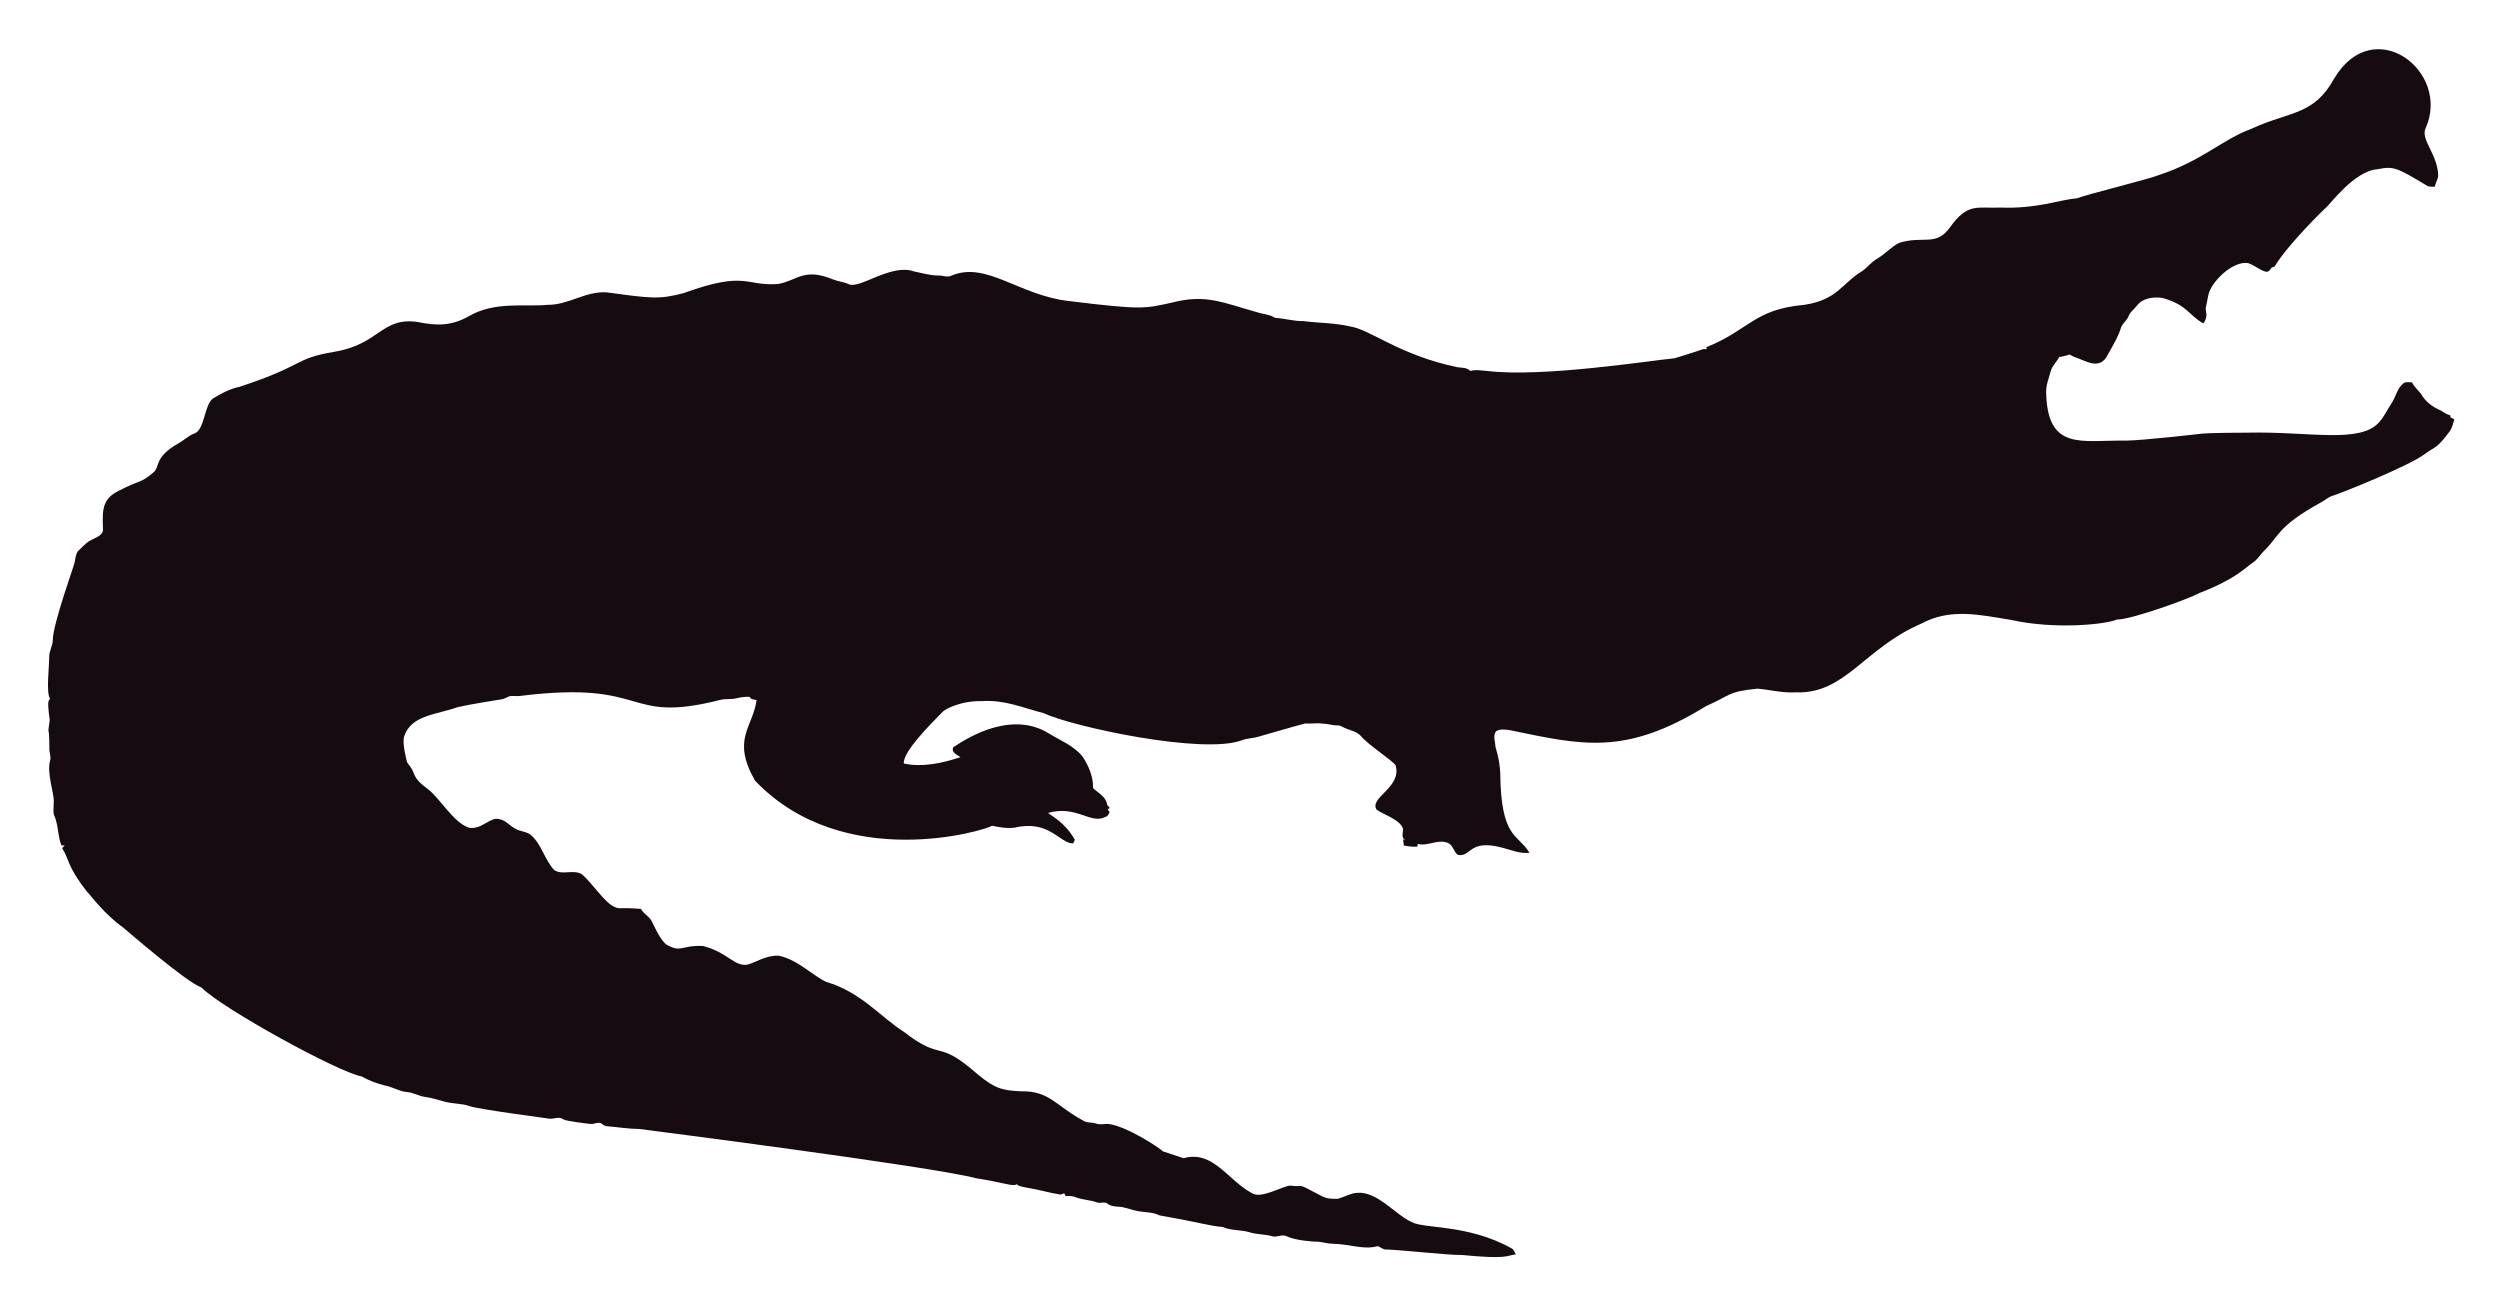
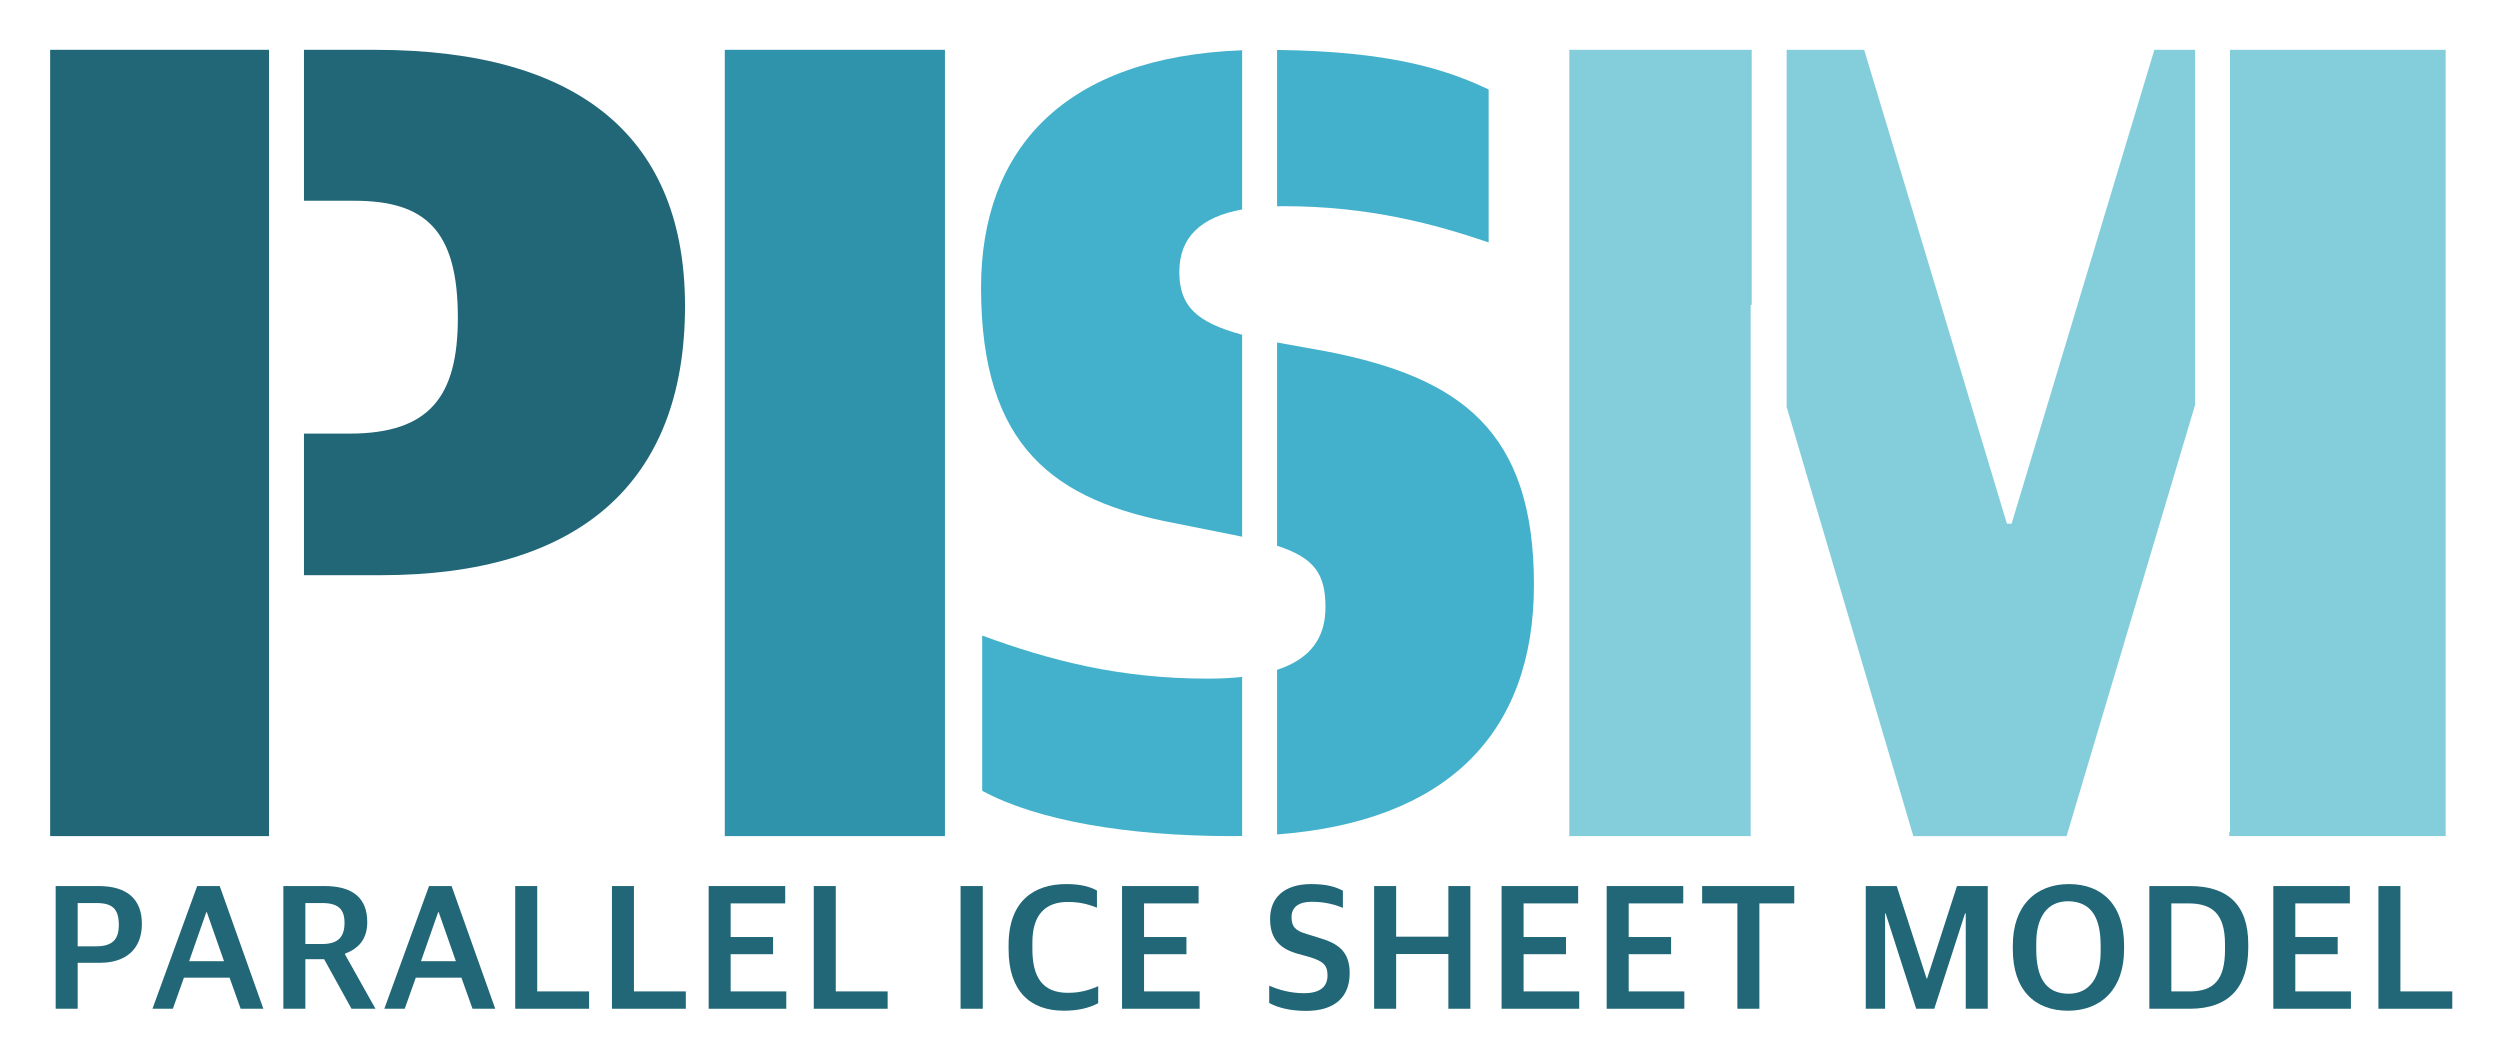
- <svg xmlns="http://www.w3.org/2000/svg" role="img" viewBox="-18.65 -23.65 2659.80 1387.30">
-   <path fill="#160B10" d="M2562.057 112.664c-5.93 12.226 13.089 27.649 13.408 51.328-.967 3.791-2.837 7.289-3.816 11.093-2.417-.267-4.923.089-7.226-.636-33.512-20.05-36.245-21.483-53.631-18.038-24.88 1.775-51.012 38.147-54.547 40.579-1 .685-40.963 39.485-54.967 62.993-1.056.331-2.086.661-3.078 1.005-1.45 2.188-3.295 5.317-6.386 4.363-6.755-1.794-12.047-7.022-18.687-9.083-14.172-2.325-33.569 14.577-40.185 28.126-2.76 5.432-2.862 11.614-4.401 17.415-2.078 5.918 3.558 9.203-2.964 18.611-15.758-8.651-16.89-19.671-43.645-27.108-9.541-1.323-21.002.025-27.146 8.345-2.9 3.956-7.454 6.64-8.994 11.487-1.705 4.223-5.788 6.857-7.569 10.978-3.219 10.775-9.274 20.417-14.705 30.186-7.484 15.043-21.458 7.113-29.639 3.893-3.549-1.501-7.378-2.404-10.482-4.745-3.613 1.31-7.378 2.124-11.131 2.799-2.9 5.19-7.62 9.362-9.184 15.252-1.972 7.442-5.139 14.807-4.771 22.656 1.426 62.435 37.744 50.23 84.657 50.985 18.427-.238 76.659-6.917 77.661-7.06 10.315-1.512 51.103-1.387 52.104-1.425 64.718-1.507 119.253 12.017 139.725-10.991 5.622-6.144 8.955-13.878 13.598-20.735 4.617-7.073 5.915-16.893 13.662-21.562 2.519-.687 5.19-.305 7.81-.242 2.481 5.406 7.582 8.854 10.609 13.891 4.503 7.467 12.047 12.632 19.921 16.041 3.269 1.794 6.144 4.389 9.999 4.936.166.852.369 1.705.598 2.57 1.259.611 2.519 1.208 3.854 1.819-1.196 4.325-2.073 8.854-4.681 12.606-14.981 20.134-15.737 16.079-26.561 24.297-16.513 12.73-90.704 42.38-97.937 44.421-4.63 1.259-8.078 4.719-12.199 6.907-47.689 26.034-44.914 36.755-61.276 51.99-3.969 4.096-6.856 9.273-11.754 12.403-6.886 4.248-16.845 16.908-56.76 32.26-10.994 6.222-73.381 28.559-87.544 28.177-12.182 5.289-66.295 10.873-113.113.394-34.047-5.52-64.247-12.539-95.05 3.905-61.045 26.219-81.054 75.205-133.67 73.195-13.739.903-27.159-2.684-40.745-3.943-32.756 3.396-26.951 6.432-54.687 18.547-86.536 53.421-132.198 41.426-208.888 25.607-4.859-.636-10.304-1.616-14.68 1.259-3.511 4.999-.687 11.232-.509 16.804 2.76 8.879 4.605 18.076 5.037 27.388.678 70.703 18.876 64.615 31.064 85.038-10.38 1.31-20.137-3.346-30.008-5.724-35.054-8.942-31.959 10.974-46.367 7.887-4.376-3.651-5.076-10.864-10.94-12.886-10.482-3.893-20.875 4.033-31.37 1.285-.165.725-.483 2.163-.649 2.875-4.834.432-9.592-.331-14.311-1.196-.153-2.201-.407-4.401-.751-6.551.7.127 2.112.382 2.824.509-5.368-1.387-2.926-7.48-2.862-11.411-2.581-10.171-21.93-15.743-28.266-20.735-7.896-13.101 27.192-23.356 20.29-47.143-4.808-6.385-29.888-22.164-37.17-31.395-4.783-5.063-12.047-5.813-18.013-8.815-1.972-.827-3.791-2.315-6.017-2.239-5.597.191-10.965-1.781-16.537-1.908-6.208-.878-12.441.318-18.661-.076-6.376 1.51-49.471 13.993-49.471 13.993-5.775 1.781-11.97 1.603-17.631 3.791-41.153 15.671-180.401-14.399-211.051-28.838-22.477-5.819-41.27-14.396-65.945-12.772-23.033-.496-39.521 9.215-41.101 11.08-14.156 14.382-42.805 43.009-41.597 55.297 9.881 2.049 27.067 4.244 60.297-6.755-3.6-2.633-10.164-4.859-7.683-10.52 30.91-20.96 69.478-34.528 101.385-14.896 12.454 7.683 26.879 13.128 36.241 24.907 6.449 9.897 11.461 21.384 11.08 33.43 5.483 5.19 14.184 9.464 14.96 17.771.954 1.132 1.883 2.239 2.9 3.371-.56.344-1.679 1.03-2.251 1.361.674 1.081 1.336 2.15 2.022 3.244-1.157 2.112-2.252 4.643-4.923 5.037-15.167 7.923-30.412-12.885-60.589-4.414 4.515 3.914 17.957 10.035 28.495 28.596-.623 1.285-1.221 2.582-1.781 3.893-14.581-.066-25.26-25.439-62.103-16.83-8.065 1.081-16.27-.28-24.119-2.048-5.689 4.616-157.704 51.097-252.241-47.919-25.462-44.516-2.105-56.742 1.616-85.776-2.646-.598-6.259-.445-7.429-3.447-4.834-.216-9.63.547-14.311 1.666-5.343 1.336-10.927.254-16.283 1.527-104.921 26.598-73.475-21.586-213.976-4.058-3.638.483-7.327-.471-10.927.267-2.722 1.043-5.203 2.786-8.129 3.244-1.005.139-35.568 5.632-46.749 8.332-23.248 8.245-49.669 8.494-57.027 31.013-2.544 7.127 2.495 25.23 2.659 26.23.509 2.748 2.964 4.529 4.274 6.907 5.125 7.002 1.576 10.814 17.186 22.287 13.483 9.569 27.903 36.42 44.764 41.877 13.652 2.389 22.508-11.842 32.107-9.146 7.022 1.107 11.334 7.276 17.415 10.317 5.356 3.193 12.365 2.633 17.033 7.162 11.029 10.189 14.018 26.078 24.284 36.878 8.765 5.47 19.972-.979 28.965 4.071 11.309 9.233 25.045 31.634 35.809 35.287 4.836 2.294 4.589-.02 27.477 1.832 2.226 4.796 7.327 7.085 10.253 11.347 2.611 3.387 8.633 20.294 16.715 26.574 16.075 9.185 15.426.491 38.875 1.488 26.056 6.667 32.977 21.713 46.774 19.997 8.688-1.942 19.833-10.206 33.646-9.68 20.419 4.043 37.013 21.857 50.896 27.986 36.199 10.4 58.502 37.92 82.062 52.817 43.011 33.213 34.403 6.396 79.034 45.566 18.208 15.125 26.246 17.04 45.986 17.936 30.318-.751 37.93 16.193 65.525 30.81 4.134 3.155 9.541 1.844 14.196 3.498 4.147 1.463 8.51.394 12.772.369 18.974 1.87 55.059 25.539 58.465 29.232 7.353 2.353 14.667 4.91 22.02 7.276 31.527-8.837 46.862 23.524 72.916 37.323 9.817 6.052 31.604-7.299 40.338-8.179 17.829 2.357 3.781-4.531 33.392 11.016 5.241 3.066 11.589 3.218 17.504 3.028 6.869-1.921 13.204-5.852 20.48-6.348 21.245-1.942 41.314 23.767 57.816 30.975 12.756 7.578 60.29 2.089 106.638 28.189 2.366 1.298 3.155 4.007 4.3 6.284-10.435 1.423-8.676 5.392-56.964.7-16.115.199-61.486-5.252-82.52-5.953-2.824-.572-4.91-3.04-7.772-3.397-15.269 4.072-27.792-2.198-48.492-2.671-5.546-.102-10.825-2.201-16.359-2.162-2.762-.015-21.848-1.008-32.323-6.004-4.758-1.972-9.668 1.654-14.476.293-7.747-2.315-16.003-1.781-23.737-4.121-9.541-3.104-20.277-1.692-29.41-5.865-12.12-.691-23.98-4.714-66.899-12.25-6.984-3.625-14.985-3.091-22.516-4.49-7.416-1.145-14.324-4.643-21.892-4.821-3.727-.204-7.632-.649-10.698-2.939-3.206-2.951-7.645-.127-11.334-1.539-7.531-2.798-15.774-2.646-23.203-5.712-3.282-1.298-6.844-1.17-10.278-1.081-.394-.763-1.183-2.264-1.577-3.015-1.285.636-2.608 1.119-3.982 1.45-12.263-1.87-24.131-5.674-36.394-7.467-3.46-.903-7.404-1.005-10.113-3.6-3.831 2.97-12.398-1.54-43.747-6.411-46.335-12.483-357.594-52.295-357.594-52.295-11.716-.14-23.317-2.023-34.982-3.015-2.442-.127-4.211-1.844-6.068-3.18-3.753-1.387-7.467 1.336-11.271.789-2.02-.195-26.027-2.946-28.838-4.923-4.592-3.587-10.278.216-15.367-.738-2.203-.387-74.203-9.818-84.135-13.242-8.243-2.989-17.224-2.379-25.658-4.529-7.162-1.895-14.209-4.274-21.574-5.254-6.92-.878-13.001-4.923-20.035-5.266-8.319-.878-15.443-5.826-23.648-7.073-8.256-2.252-16.448-5.037-23.775-9.49-23.552-3.584-149.518-72.739-170.649-94.63-16.013-5.37-81.914-62.745-82.914-63.439-21.039-15.096-34.147-33.758-38.964-38.595-21.778-27.726-18.854-34.892-26.396-46.215.916-1.018 1.832-2.01 2.748-3.015-1.145.038-2.29.076-3.435.14-3.651-8.676-3.18-18.28-6.042-27.172-2.062-7.913-2.975-1.701-2.175-19.526.634-7.664-7.675-30.697-3.931-43.518 1.348-4.16-.814-8.281-.751-12.454.068-28.882-2.418-11.02.394-30.657-3.041-22.85-1.09-20.042.305-22.719-4.294-7.378-.844-32.606-.89-44.586-.025-6.246 3.714-11.741 3.867-17.962 0-16.859 22.775-79.378 23.076-82.113 1.056-4.198 1.043-9.032 3.778-12.568 4.338-3.74 7.874-8.485 13.052-11.169 4.745-2.913 11.411-4.172 13.471-10.088.043-16.362-3.503-32.575 15.532-42.157 25.219-13.344 23.115-7.424 38.34-20.379 6.931-5.754.059-15.764 26.434-30.772 5.915-3.129 10.622-8.281 17.046-10.507 11.015-3.661 10.497-31.892 20.099-37.437 8.612-5.33 17.796-10.113 27.795-12.148 71.433-23.584 56.818-29.805 100.939-37.31 48.019-7.907 49.805-36.895 88.244-31.777 19.858 4.163 35.994 4.605 54.61-5.953 27.665-16.35 60.97-9.859 83.919-12.212 22.172.42 41.279-15.29 63.693-13.191 46.138 6.272 54.878 7.691 80.993.738 67.442-24.31 65.094-7.128 100.634-9.706 20.946-3.875 27.233-17.596 58.388-4.91 5.368 2.188 11.283 2.595 16.575 5.025 11.553 5.818 45.215-22.204 69.43-13.535 8.676 1.717 17.262 4.401 26.205 4.401 4.49-.216 9.083 2.252 13.446.293 37.015-16.156 72.304 20.872 125.096 26.815 80.305 9.923 81.3 7.845 110.289 1.603 36.266-9.336 54.189.413 92.111 10.902 5.775 1.717 12.11 1.984 17.237 5.47 10.075.458 19.844 3.638 29.983 3.396 16.588 2.163 33.506 1.819 49.853 5.686 21.982 3.418 52.115 30.498 114.347 43.441 4.681.572 9.999.28 13.586 3.956 5.864-1.844 12.047-.267 18.038-.025 59.148 7.176 174.934-11.359 199.106-13.471 9.82-3.218 19.819-5.966 29.576-9.452 1.488-.674 3.155-.356 4.758-.229-.115-.522-.356-1.577-.483-2.099 45.944-18.548 50.589-40.213 103.827-45.057 35.891-5.17 40.645-23.282 61.836-35.809 5.712-3.969 9.897-9.808 16.028-13.281 8.408-4.872 14.82-12.555 23.559-16.931 25.605-7.944 38.867 4.305 53.847-16.257 19.089-26.933 29.276-20.168 53.605-21.256 38.819 1.522 63.061-8.345 81.948-9.935 11.484-4.495 77.877-20.69 87.061-24.742 45.297-14.857 67.746-37.884 97.505-48.848 42.187-19.404 67.008-14.225 88.74-53.694 41.891-70.568 124.443-7.946 97.366 52.7z" />
+ <svg xmlns="http://www.w3.org/2000/svg" role="img" viewBox="7.69 87.19 276.12 116.87">
+   <path fill="none" fill-opacity="1" stroke-width="1.725" d="M0 0h264.583v158.75H0z" opacity="1" display="inline" />
+   <g fill="#216778" stroke-width=".32">
+     <path d="M13.839 198.605h2.43v-5.077h2.469c2.825 0 4.623-1.482 4.623-4.307 0-2.687-1.6-4.168-4.781-4.168h-4.741zm2.43-6.895v-4.781h2.055c1.798 0 2.489.652 2.489 2.43 0 1.58-.691 2.351-2.529 2.351z" />
+     <path d="M24.529 198.605h2.252l1.225-3.437h5.038l1.225 3.437h2.509l-4.82-13.552h-2.489zm5.946-10.668h.059l1.897 5.413H28.579z" />
+     <path d="M38.986 198.605h2.43v-5.472h2.074l3.023 5.472h2.647l-3.358-5.986v-.099c1.521-.593 2.45-1.6 2.45-3.497 0-2.647-1.6-3.971-4.722-3.971h-4.544zm2.43-7.152v-4.524h1.837c1.738 0 2.489.632 2.489 2.173 0 1.58-.711 2.351-2.469 2.351z" />
+     <path d="M50.138 198.605h2.252l1.225-3.437h5.038l1.225 3.437h2.509l-4.82-13.552h-2.489zm5.946-10.668h.059l1.897 5.413h-3.852z" />
+     <path d="M64.595 198.605h8.159v-1.916H67.025V185.053h-2.43z" />
+     <path d="M75.278 198.605h8.159v-1.916h-5.729V185.053h-2.43z" />
+     <path d="M85.96 198.605h8.574v-1.916h-6.144v-4.109h4.682v-1.897h-4.682v-3.714h6.025v-1.916h-8.455z" />
+     <path d="M97.569 198.605h8.159v-1.916h-5.729V185.053h-2.43z" />
+     <path d="M113.784 198.605h2.45V185.053h-2.45z" />
+     <path d="M125.191 198.822c1.62 0 2.865-.336 3.793-.83v-1.877c-.81.336-1.798.731-3.339.731-2.845 0-3.931-1.758-3.931-4.86v-.691c0-3.22 1.561-4.485 3.912-4.485 1.245 0 2.173.217 3.22.632v-1.897c-.83-.454-1.897-.711-3.398-.711-3.517 0-6.361 1.837-6.361 6.717v.494c0 4.564 2.331 6.776 6.104 6.776z" />
+     <path d="M131.618 198.605h8.574v-1.916h-6.144v-4.109h4.682v-1.897h-4.682v-3.714h6.025v-1.916h-8.455z" />
+     <path d="M151.92 198.842c3.279 0 4.84-1.6 4.84-4.168 0-2.41-1.284-3.299-3.418-3.912l-1.264-.395c-1.343-.375-1.738-.83-1.738-1.897 0-1.087.79-1.679 2.213-1.679 1.501 0 2.608.316 3.457.672v-1.897c-.751-.395-1.719-.731-3.497-.731-3.062 0-4.544 1.561-4.544 3.852 0 2.292 1.166 3.319 3.082 3.852l1.284.356c1.482.454 1.976.889 1.976 2.015 0 1.225-.77 1.976-2.588 1.976-1.482 0-2.766-.356-3.852-.83v1.916c.929.494 2.272.869 4.05.869z" />
+     <path d="M159.46 198.605h2.43v-6.045h5.769v6.045h2.43V185.053h-2.43v5.591h-5.769v-5.591h-2.43z" />
+     <path d="M173.538 198.605h8.574v-1.916h-6.144v-4.109h4.682v-1.897h-4.682v-3.714h6.025v-1.916h-8.455z" />
+     <path d="M185.146 198.605h8.574v-1.916h-6.144v-4.109h4.682v-1.897h-4.682v-3.714h6.025v-1.916h-8.455z" />
+     <path d="M199.58 198.605h2.43v-11.636h3.852v-1.916h-10.174v1.916h3.892z" />
+     <path d="M213.76 198.605h2.134V188.075h.059l3.378 10.53h1.995l3.398-10.53h.079v10.53h2.43V185.053h-3.398l-3.299 10.214h-.059l-3.299-10.214h-3.418z" />
+     <path d="M236.087 198.822c3.675 0 6.203-2.39 6.203-6.776v-.435c0-4.524-2.469-6.776-6.085-6.776-3.694 0-6.203 2.41-6.203 6.776v.435c0 4.485 2.43 6.776 6.085 6.776zm.079-1.877c-2.588 0-3.576-1.857-3.576-4.919v-.691c0-2.746 1.146-4.603 3.497-4.603 2.627.02 3.615 1.857 3.615 4.899v.672c0 2.766-1.166 4.643-3.536 4.643z" />
+     <path d="M245.08 198.605h4.465c4.346 0 6.46-2.39 6.46-6.737v-.395c0-4.425-2.331-6.421-6.48-6.421h-4.445zm2.43-1.916v-9.72h1.877c2.568 0 4.05 1.067 4.05 4.485v.652c0 3.279-1.225 4.583-3.872 4.583z" />
+     <path d="M258.772 198.605h8.574v-1.916h-6.144v-4.109h4.682v-1.897h-4.682v-3.714h6.025v-1.916h-8.455z" />
+     <path d="M270.381 198.605h8.159v-1.916h-5.729V185.053h-2.43z" />
+   </g>
+   <path fill="#216778" fill-opacity="1" stroke="none" stroke-width=".322" d="M41.262 92.692v16.671h5.547c7.848 0 11.45 3.231 11.45 12.924 0 8.659-3.088 12.794-11.965 12.794H41.262v15.638h8.506c21.743 0 33.58-10.081 33.58-29.724 0-18.222-11.193-28.302-34.223-28.302z" />
+   <path fill="#216778" fill-opacity="1" stroke="none" stroke-width=".322" d="M13.229 92.692v86.844h24.173V92.692z" />
+   <path fill="#2f93ac" fill-opacity="1" stroke="none" stroke-width=".322" d="M87.74 179.537h24.316V92.692H87.74z" />
+   <path fill="#43b1cb" fill-opacity="1" stroke="none" stroke-width=".313" d="M144.881 92.74c-19.667.738-28.836 10.93-28.836 26.231 0 17.644 8.134 23.525 21.523 26.028l6.257 1.251c.369.074.711.147 1.055.221v-22.31c-5.107-1.387-6.937-3.209-6.937-6.942 0-3.783 2.333-6.062 6.937-6.895zm-28.711 64.648v17.143c6.007 3.254 15.893 5.006 27.655 5.006.357 0 .704-.01 1.055-.015v-17.569c-1.148.125-2.413.19-3.808.19-9.761 0-17.394-2.002-24.903-4.755z" />
+   <path fill="#43b1cb" fill-opacity="1" stroke="none" stroke-width=".313" d="M148.74 92.707v17.269c.238-.005.47-.014.716-.014 9.51 0 16.768 2.002 22.65 4.004V97.072c-4.808-2.284-11.019-4.216-23.366-4.365zm0 32.31v22.449c4.121 1.342 5.346 3.099 5.346 6.794 0 3.301-1.579 5.676-5.346 6.912v18.181c18.582-1.4 28.371-10.985 28.371-27.595 0-17.019-8.134-22.9-23.025-25.778z" />
+   <path fill="#84cedc" fill-opacity="1" stroke="none" stroke-width=".323" d="M253.99 92.692v86.359h-.086v.485h23.908V92.692z" />
+   <path fill="#84cedc" fill-opacity="1" stroke="none" stroke-width=".323" d="M205.023 92.692v39.451l13.988 47.393h16.93l14.189-47.612V92.692h-4.497l-15.766 52.339h-.517l-15.766-52.339z" />
+   <path fill="#84cedc" fill-opacity="1" stroke="none" stroke-width=".323" d="M181.017 92.692v86.844h20.031v-58.672h.115V92.692z" />
+   <path fill="none" fill-opacity="1" stroke="none" stroke-width=".085" d="M37.402 91.627h4.843v63.926h-4.843z" />
</svg>
